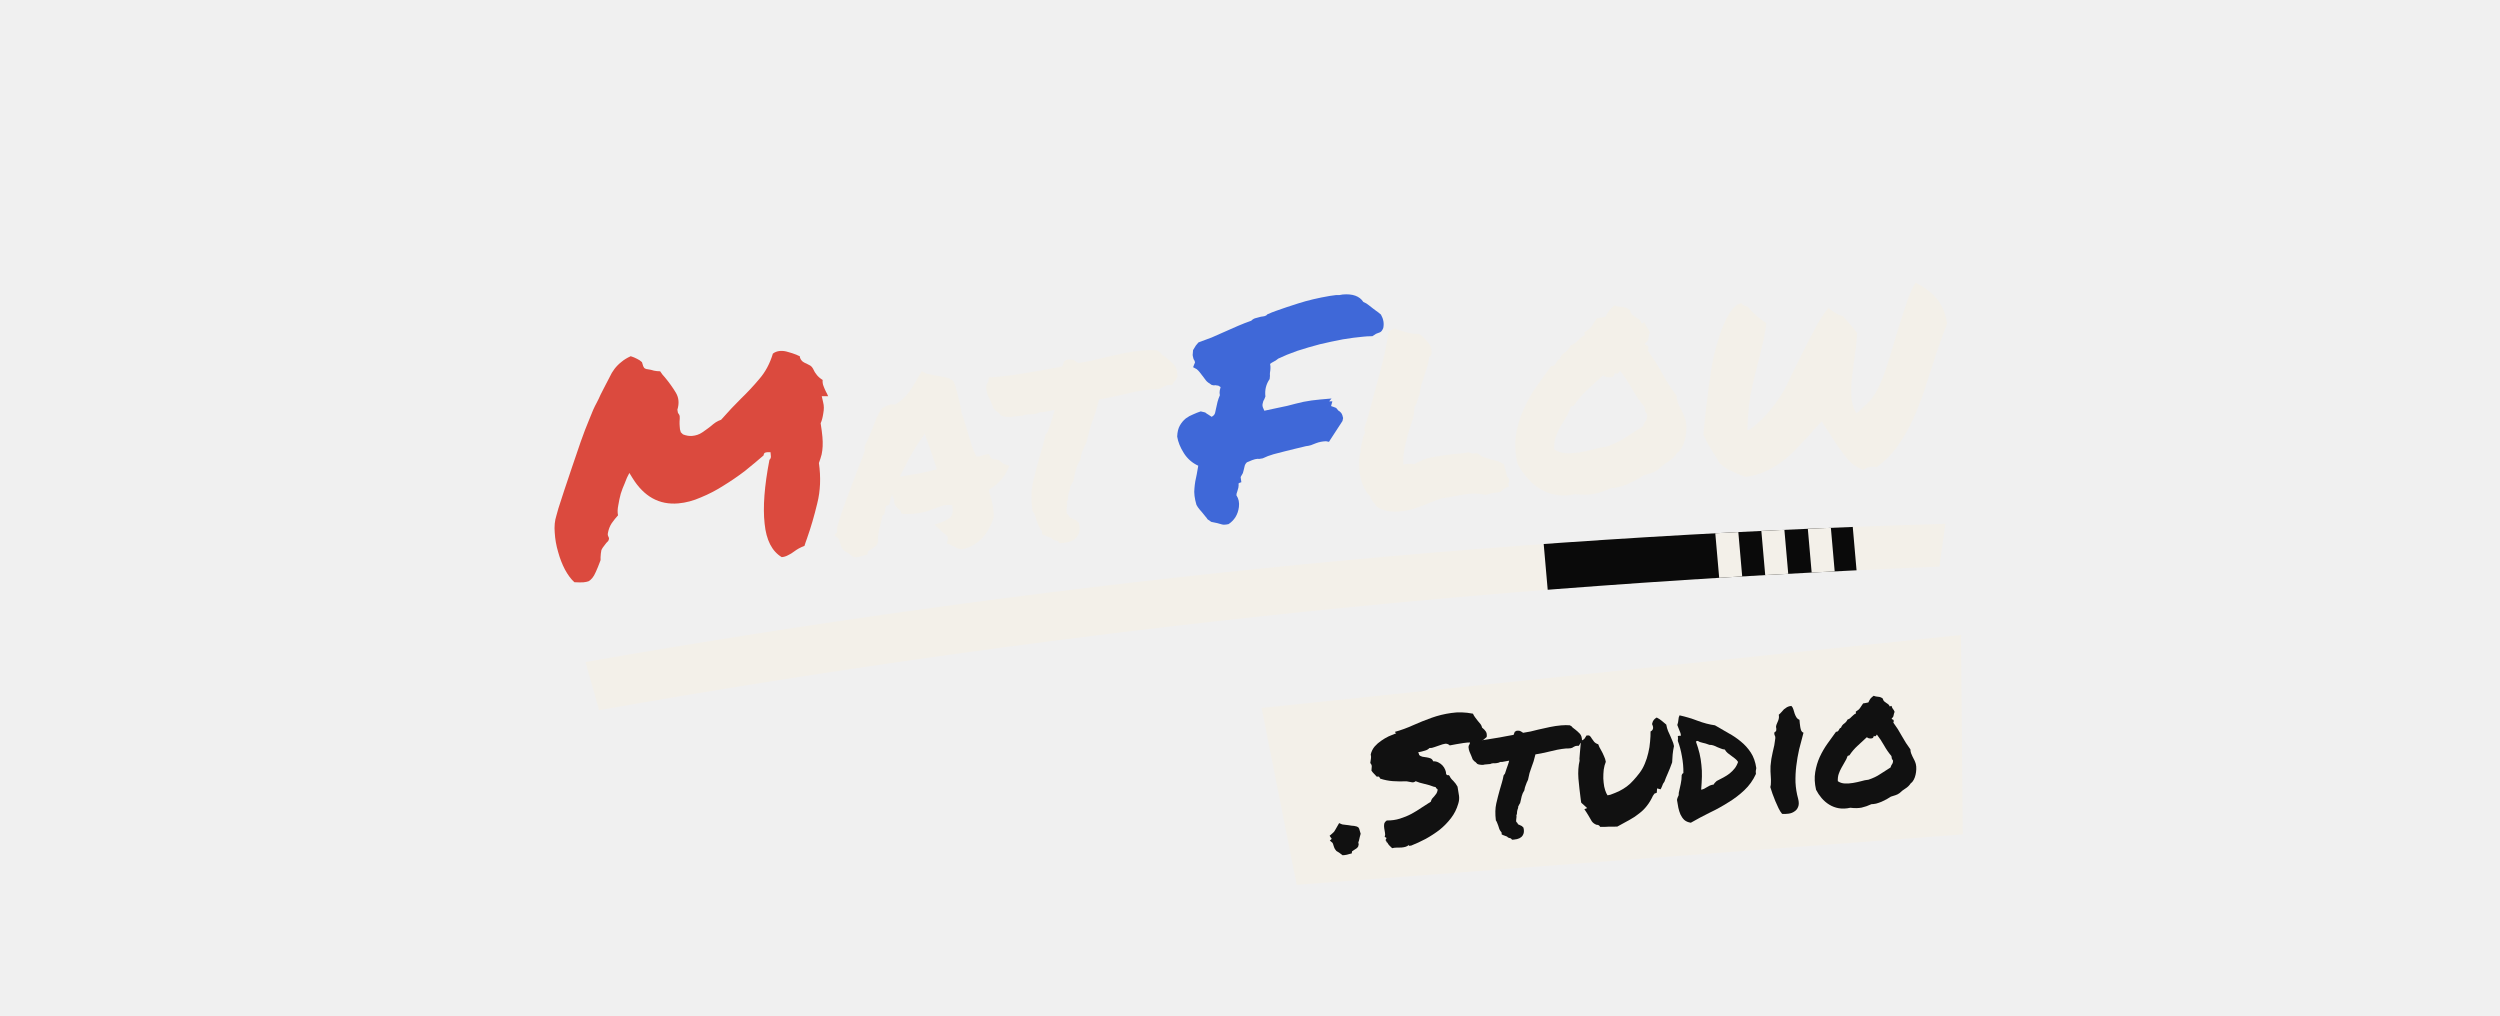
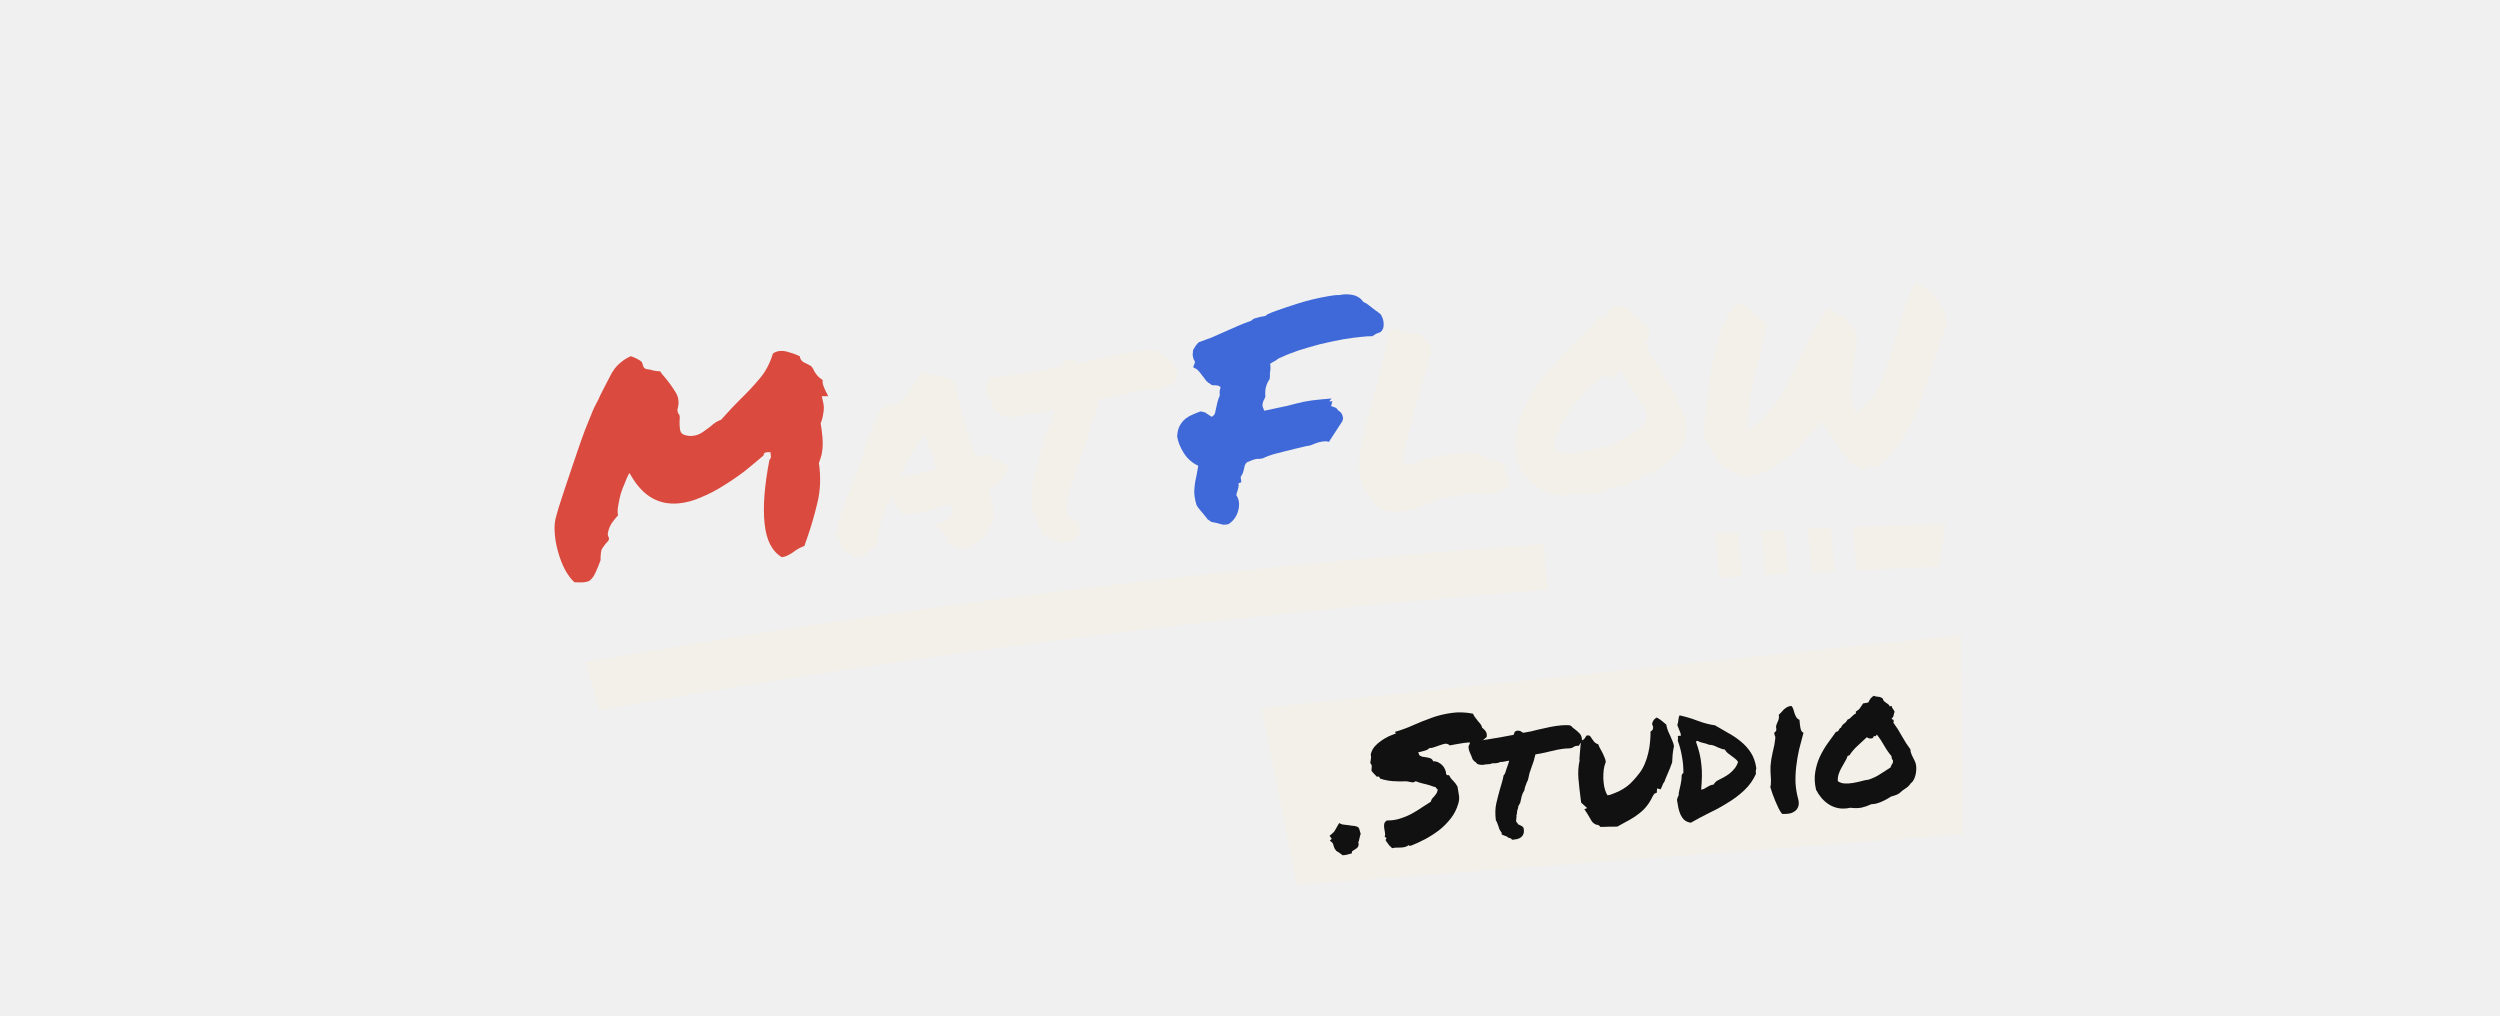
<svg xmlns="http://www.w3.org/2000/svg" viewBox="0 0 640 260" width="640" height="260" role="img">
  <g transform="rotate(-5 320 106)">
    <g transform="translate(139.6,133.0) scale(0.0738)">
      <path d="M90 14Q80 14 59 11Q43 -6 30 -36Q18 -65 12 -98Q5 -132 6 -166Q6 -199 17 -225Q17 -226 26 -249Q36 -272 51 -308Q66 -343 85 -386Q104 -430 123 -472Q142 -514 160 -548Q177 -583 190 -602Q199 -616 206 -629Q214 -642 221 -653Q232 -671 242 -686Q251 -702 262 -714Q274 -727 288 -736Q302 -746 322 -753Q334 -748 343 -742Q352 -737 359 -729L362 -715Q364 -708 368 -706Q373 -703 376 -703Q389 -700 398 -696Q408 -693 419 -692Q423 -686 426 -680Q430 -674 434 -669Q454 -640 467 -613Q480 -586 467 -554L468 -543Q473 -536 473 -530Q473 -524 471 -513Q470 -505 470 -496Q469 -486 472 -475L479 -467Q495 -459 510 -459Q530 -459 546 -468Q562 -477 576 -486Q587 -494 596 -499Q606 -504 615 -506Q636 -526 654 -542Q671 -557 690 -573Q726 -602 760 -636Q794 -669 814 -719Q825 -726 839 -726Q853 -726 867 -720Q881 -715 895 -708Q898 -706 900 -705Q903 -704 906 -702Q906 -691 915 -682Q920 -678 922 -677Q924 -676 926 -675Q934 -670 940 -666Q945 -662 948 -655Q957 -628 978 -613Q976 -602 979 -592Q982 -581 986 -571Q988 -567 989 -564Q990 -560 992 -555L970 -557L973 -535Q976 -518 970 -497Q965 -476 958 -464Q960 -434 960 -416Q960 -399 958 -384Q956 -369 952 -356Q947 -342 940 -327Q944 -251 922 -188Q901 -125 876 -70Q873 -63 870 -57Q867 -51 865 -45Q854 -42 845 -38Q836 -34 828 -29Q817 -22 806 -18Q795 -13 783 -13Q735 -48 734 -134Q732 -220 770 -353Q777 -358 776 -368V-379L766 -380Q761 -380 757 -379Q753 -378 751 -370Q719 -347 682 -322Q644 -298 604 -278Q564 -257 522 -244Q481 -230 442 -230Q342 -230 291 -332L282 -350L272 -334Q269 -329 262 -314Q254 -300 246 -281Q239 -262 234 -242Q228 -222 230 -207Q218 -196 206 -182Q195 -168 190 -150Q188 -145 189 -140Q190 -136 192 -131Q191 -124 188 -121Q185 -118 181 -115Q176 -110 171 -104Q166 -99 162 -92Q160 -86 159 -80Q158 -73 157 -68Q157 -57 154 -53Q144 -32 136 -18Q129 -5 122 2Q115 9 108 12Q100 14 90 14Z" fill="#DB4A3E" />
      <path d="M1526 -84Q1520 -67 1508 -50Q1497 -32 1482 -18Q1466 -5 1447 4Q1428 13 1407 14Q1394 11 1390 8Q1385 4 1380 1Q1377 -1 1374 -2Q1372 -4 1370 -5L1358 -10L1362 -23Q1364 -31 1361 -36Q1358 -40 1349 -48Q1346 -51 1343 -54Q1340 -57 1338 -60L1321 -79L1348 -86Q1373 -93 1382 -104Q1390 -115 1388 -141Q1368 -145 1354 -142Q1341 -139 1327 -135Q1309 -130 1290 -126Q1272 -123 1250 -123Q1242 -123 1235 -124Q1228 -124 1220 -125L1210 -127Q1208 -138 1206 -140Q1204 -141 1202 -143Q1197 -148 1192 -156Q1186 -165 1189 -178Q1184 -187 1183 -196Q1177 -184 1174 -171L1170 -161L1160 -159Q1158 -158 1157 -154Q1156 -151 1156 -149L1151 -132Q1149 -130 1147 -128Q1145 -127 1143 -125Q1141 -116 1138 -107Q1135 -98 1132 -90Q1127 -77 1124 -64Q1120 -52 1121 -40L1117 -29Q1112 -23 1106 -20Q1100 -16 1094 -13Q1092 -11 1088 -10Q1085 -8 1083 -7L1080 4L1068 6Q1057 8 1052 9Q1048 10 1042 10L1032 9Q1021 0 1015 -6Q1009 -11 1001 -16Q992 -28 991 -34Q990 -40 989 -45Q987 -51 986 -55Q986 -59 984 -61L971 -73L982 -82L983 -99Q1003 -150 1026 -197Q1048 -244 1072 -293Q1080 -309 1088 -325Q1095 -341 1103 -357Q1102 -360 1102 -364Q1102 -368 1104 -373Q1115 -390 1122 -404Q1129 -417 1136 -431Q1144 -448 1152 -464Q1161 -480 1174 -497L1190 -504Q1193 -505 1197 -506Q1201 -508 1206 -508L1221 -506Q1249 -519 1270 -542Q1291 -566 1313 -599L1323 -613L1336 -605Q1341 -602 1350 -600Q1359 -597 1369 -594Q1387 -590 1403 -585Q1419 -580 1429 -570Q1435 -554 1436 -546Q1437 -538 1439 -530Q1442 -513 1444 -496Q1447 -479 1448 -458Q1453 -441 1456 -424Q1460 -408 1463 -391Q1468 -367 1473 -344Q1478 -322 1486 -302Q1494 -302 1496 -301Q1501 -303 1506 -304Q1512 -305 1519 -306L1530 -307L1534 -297Q1535 -292 1544 -287Q1557 -286 1563 -282Q1569 -277 1574 -272Q1578 -268 1582 -266L1597 -260L1589 -245Q1579 -227 1560 -210Q1542 -194 1519 -183Q1520 -177 1520 -172Q1521 -166 1523 -160Q1526 -143 1528 -125Q1530 -107 1528 -88ZM1237 -257Q1267 -259 1292 -262Q1316 -264 1346 -270Q1339 -300 1331 -332Q1323 -365 1314 -397L1308 -387Q1288 -366 1270 -340Q1251 -314 1238 -291Q1232 -282 1226 -273Q1220 -264 1215 -255Q1221 -256 1226 -256Q1232 -256 1237 -257Z" fill="#F3F0E9" />
      <path d="M2110 -481Q2085 -481 2056 -478Q2027 -474 1999 -470Q1979 -467 1960 -465Q1942 -463 1927 -462Q1920 -440 1913 -423Q1906 -406 1898 -390Q1890 -373 1884 -356Q1877 -338 1871 -318Q1861 -302 1854 -288Q1848 -275 1844 -258Q1832 -243 1826 -226Q1820 -210 1817 -198L1813 -186Q1807 -180 1806 -176Q1805 -173 1801 -170Q1800 -159 1794 -148Q1792 -143 1791 -138Q1790 -134 1790 -132Q1790 -122 1785 -119Q1786 -114 1785 -108Q1784 -103 1783 -98Q1780 -86 1781 -79Q1784 -75 1786 -72Q1789 -69 1790 -64Q1796 -60 1799 -59Q1803 -56 1811 -52L1820 -42Q1825 -13 1811 4Q1796 23 1760 23H1748Q1743 18 1742 15Q1734 12 1729 10Q1724 8 1720 2Q1707 -4 1699 -8L1690 -13Q1690 -24 1690 -25Q1683 -34 1680 -45Q1676 -56 1674 -67Q1672 -76 1670 -84Q1667 -92 1663 -98Q1661 -156 1674 -196Q1687 -236 1701 -273Q1709 -293 1717 -314Q1725 -334 1731 -356L1740 -366Q1747 -382 1752 -392Q1756 -403 1761 -414Q1764 -421 1766 -428Q1769 -434 1771 -439Q1765 -439 1760 -438Q1755 -438 1750 -437Q1744 -436 1739 -436Q1734 -435 1729 -435Q1722 -435 1719 -436Q1708 -431 1695 -431H1685Q1682 -431 1680 -432Q1677 -432 1675 -432Q1665 -432 1659 -429Q1647 -429 1636 -429H1626Q1624 -429 1621 -428Q1618 -428 1616 -428Q1609 -428 1601 -430Q1593 -431 1584 -436Q1572 -452 1568 -453L1559 -465Q1558 -471 1556 -476Q1554 -482 1552 -489Q1548 -499 1544 -510Q1541 -522 1541 -538Q1542 -546 1545 -550Q1548 -554 1550 -557L1553 -572L1566 -571H1594Q1626 -571 1659 -574Q1692 -576 1727 -579Q1747 -581 1768 -583Q1788 -585 1810 -587Q1814 -596 1818 -604L1828 -609Q1846 -610 1854 -604Q1861 -599 1866 -594Q1888 -596 1910 -598Q1933 -601 1956 -605Q1990 -610 2024 -614Q2059 -618 2091 -618Q2105 -618 2118 -617Q2131 -616 2142 -614L2152 -607Q2155 -601 2160 -596Q2166 -591 2172 -586Q2184 -575 2196 -560Q2208 -545 2205 -516Q2197 -504 2193 -502L2184 -490L2174 -491Q2168 -491 2163 -490Q2158 -488 2153 -486Q2149 -484 2145 -482Q2141 -481 2136 -480Q2127 -480 2122 -480Q2116 -481 2110 -481Z" fill="#F3F0E9" />
      <path d="M2250 -203Q2220 -220 2204 -251Q2188 -282 2186 -310Q2189 -334 2199 -348Q2208 -361 2221 -370Q2234 -378 2248 -382Q2262 -387 2275 -390L2290 -385Q2295 -380 2301 -376Q2306 -372 2311 -368Q2321 -372 2324 -380Q2326 -388 2329 -396Q2332 -407 2336 -418Q2340 -429 2346 -440Q2345 -449 2347 -456Q2349 -463 2351 -468Q2345 -473 2343 -474Q2340 -474 2334 -476Q2331 -476 2328 -476Q2325 -477 2321 -478Q2306 -489 2302 -496Q2297 -504 2292 -512Q2287 -520 2283 -526Q2279 -532 2274 -537L2262 -545L2268 -557Q2270 -559 2270 -562Q2270 -566 2266 -573Q2263 -586 2265 -592L2267 -604Q2277 -617 2278 -619L2288 -629Q2311 -635 2335 -642Q2359 -650 2382 -658Q2405 -666 2429 -674Q2453 -682 2477 -688Q2485 -695 2495 -696Q2504 -698 2512 -699Q2519 -699 2525 -700Q2531 -701 2534 -705Q2551 -711 2567 -715Q2597 -723 2646 -734Q2695 -745 2756 -750L2777 -751Q2783 -750 2789 -750Q2795 -751 2801 -751Q2853 -751 2870 -719Q2880 -714 2888 -706Q2896 -699 2903 -692Q2908 -687 2912 -684Q2916 -680 2919 -678L2927 -670Q2938 -646 2931 -623Q2925 -611 2918 -609Q2911 -607 2904 -605L2891 -598Q2878 -599 2872 -599Q2865 -599 2857 -599Q2827 -599 2788 -596Q2748 -592 2707 -586Q2666 -579 2627 -570Q2588 -560 2559 -549Q2551 -543 2538 -538Q2535 -537 2529 -533Q2530 -525 2529 -518Q2528 -510 2526 -503Q2525 -498 2525 -492Q2524 -487 2523 -481Q2502 -456 2503 -422L2498 -412Q2494 -408 2492 -400Q2489 -393 2491 -385L2495 -373Q2515 -375 2535 -378Q2554 -380 2576 -383Q2604 -388 2633 -392Q2661 -395 2692 -395H2731L2722 -386L2733 -385L2727 -369Q2734 -366 2738 -364Q2741 -363 2744 -361L2751 -351Q2756 -348 2760 -342Q2764 -335 2765 -324L2762 -314L2715 -254L2709 -246L2699 -249Q2680 -250 2663 -245Q2655 -243 2646 -240Q2637 -238 2628 -238Q2604 -234 2588 -232Q2572 -229 2556 -227Q2534 -223 2514 -220Q2493 -216 2475 -209Q2464 -208 2462 -208Q2460 -209 2458 -209Q2448 -209 2438 -206Q2428 -203 2419 -200Q2413 -195 2411 -190Q2409 -184 2407 -178Q2405 -171 2402 -164Q2398 -158 2393 -151L2394 -133Q2385 -131 2385 -130Q2385 -130 2384 -130Q2384 -122 2382 -115Q2379 -108 2377 -102Q2375 -98 2374 -95Q2373 -92 2373 -89Q2383 -71 2378 -48Q2374 -29 2363 -14Q2352 0 2337 8Q2321 10 2314 7Q2306 4 2298 1Q2293 -1 2288 -2Q2283 -4 2278 -5L2266 -15Q2263 -21 2259 -26Q2255 -32 2251 -38Q2246 -45 2241 -52Q2236 -59 2232 -68Q2225 -103 2230 -126Q2234 -150 2242 -173Q2244 -181 2246 -188Q2248 -195 2250 -203Z" fill="#3F68D8" />
      <path d="M3059 -11Q3031 -2 2998 7Q2965 16 2932 16Q2882 16 2853 -9Q2848 -20 2844 -24Q2841 -28 2839 -32Q2836 -37 2835 -45Q2823 -59 2816 -78Q2809 -96 2807 -116Q2804 -135 2806 -155Q2807 -175 2812 -193Q2814 -197 2815 -201Q2815 -205 2816 -210Q2820 -226 2825 -241Q2829 -256 2837 -267Q2833 -276 2837 -287Q2841 -298 2846 -307Q2860 -345 2870 -372Q2879 -398 2889 -424Q2906 -469 2921 -513Q2936 -557 2948 -608Q2956 -613 2960 -615Q2966 -617 2970 -618Q2988 -609 3012 -600Q3036 -592 3052 -592Q3060 -587 3062 -584Q3064 -582 3066 -580Q3077 -567 3085 -554Q3093 -540 3090 -518Q3084 -509 3081 -509Q3076 -489 3071 -475Q3065 -461 3059 -447Q3052 -432 3046 -417Q3040 -402 3036 -380Q3032 -375 3031 -371Q3029 -367 3027 -362Q3025 -357 3023 -352Q3020 -346 3015 -342Q3012 -316 3006 -300Q2999 -284 2992 -268Q2980 -239 2971 -210Q2961 -181 2959 -144Q2964 -146 2969 -146Q2973 -146 2977 -146Q2986 -146 2998 -143Q3028 -159 3064 -162Q3099 -165 3134 -166Q3148 -166 3162 -166Q3176 -166 3188 -168Q3197 -163 3200 -162Q3202 -162 3207 -162Q3214 -162 3219 -161Q3231 -150 3242 -145Q3253 -140 3265 -136Q3276 -132 3287 -128Q3297 -123 3307 -115L3314 -72Q3321 -63 3320 -60Q3320 -52 3316 -48L3318 -37Q3303 -34 3298 -30Q3292 -26 3287 -21Q3279 -20 3276 -20Q3272 -20 3269 -20Q3255 -20 3235 -15Q3208 -24 3179 -24Q3168 -24 3156 -23Q3144 -22 3132 -21Q3120 -19 3108 -18Q3095 -17 3082 -17Z" fill="#F3F0E9" />
      <path d="M3924 -300Q3923 -288 3926 -277Q3929 -266 3934 -256Q3938 -245 3942 -234Q3946 -223 3948 -212Q3950 -198 3948 -182Q3946 -165 3941 -150Q3936 -134 3928 -122Q3920 -109 3909 -103Q3895 -85 3875 -75Q3855 -65 3838 -51Q3827 -44 3814 -41Q3800 -38 3786 -35Q3775 -29 3760 -22Q3745 -16 3729 -10Q3713 -5 3697 -2Q3681 0 3669 -1Q3639 10 3611 14Q3582 17 3544 9Q3508 14 3478 6Q3447 -2 3424 -20Q3400 -37 3383 -62Q3365 -86 3354 -113Q3346 -170 3358 -216Q3370 -263 3393 -302Q3415 -342 3444 -376Q3473 -409 3500 -441Q3506 -439 3510 -442Q3513 -444 3516 -448Q3519 -453 3523 -457Q3526 -461 3531 -462Q3538 -477 3552 -484Q3565 -492 3573 -506Q3582 -508 3588 -512Q3594 -516 3600 -521Q3605 -526 3611 -530Q3617 -535 3625 -537V-548Q3643 -556 3652 -566Q3660 -577 3672 -592Q3681 -593 3687 -593Q3692 -593 3703 -595Q3711 -609 3718 -616Q3724 -623 3737 -631Q3749 -625 3764 -623Q3778 -621 3789 -610Q3790 -600 3795 -594Q3800 -589 3806 -584Q3812 -580 3818 -575Q3823 -570 3825 -561Q3829 -560 3831 -562Q3832 -564 3836 -563Q3839 -549 3843 -544Q3847 -540 3851 -527Q3846 -517 3844 -506Q3841 -496 3831 -491Q3830 -484 3835 -484Q3840 -483 3841 -478Q3842 -469 3838 -465Q3862 -426 3881 -382Q3900 -339 3924 -300ZM3799 -205Q3803 -216 3810 -223Q3816 -230 3817 -244Q3812 -252 3811 -256Q3810 -261 3810 -271Q3788 -302 3772 -338Q3756 -373 3736 -404Q3734 -400 3729 -396Q3724 -392 3718 -398Q3716 -390 3711 -386Q3706 -383 3700 -384Q3694 -384 3688 -386Q3681 -389 3676 -393Q3647 -370 3618 -348Q3589 -326 3566 -297Q3562 -295 3561 -296Q3560 -296 3555 -294Q3547 -275 3536 -260Q3524 -244 3513 -228Q3502 -212 3494 -194Q3486 -176 3485 -152Q3502 -138 3525 -135Q3548 -132 3573 -134Q3597 -136 3621 -140Q3644 -145 3664 -145Q3706 -155 3736 -172Q3766 -188 3799 -205Z" fill="#F3F0E9" />
      <path d="M4548 13Q4513 -3 4493 -34Q4472 -65 4452 -103Q4449 -109 4446 -115Q4443 -121 4440 -126L4426 -152L4418 -168L4406 -157L4388 -141L4378 -131Q4352 -107 4326 -84Q4299 -60 4270 -42Q4240 -23 4208 -12Q4175 0 4137 1L4115 -10Q4096 -20 4083 -28Q4070 -36 4053 -53Q4048 -62 4045 -70Q4041 -78 4037 -86Q4026 -106 4019 -122Q4012 -138 4005 -158Q4008 -172 4014 -206Q4020 -239 4029 -279Q4037 -319 4047 -360Q4056 -400 4066 -430Q4075 -456 4087 -485Q4098 -514 4112 -538Q4125 -563 4141 -580Q4157 -598 4175 -601Q4180 -594 4186 -591Q4192 -588 4197 -586Q4211 -566 4225 -552Q4238 -538 4256 -524Q4251 -499 4242 -468Q4232 -438 4222 -408Q4211 -377 4201 -348Q4191 -319 4185 -298Q4179 -281 4175 -260Q4166 -223 4158 -159Q4170 -162 4184 -172Q4198 -182 4211 -193Q4226 -205 4241 -220Q4260 -239 4273 -255Q4286 -271 4298 -288Q4309 -305 4321 -326Q4333 -346 4350 -374Q4365 -398 4382 -426Q4398 -453 4415 -478Q4431 -504 4447 -525Q4463 -546 4476 -558Q4484 -548 4497 -539Q4509 -530 4523 -525Q4529 -516 4535 -508Q4540 -501 4545 -495Q4551 -486 4557 -478Q4562 -470 4567 -462Q4566 -455 4564 -444Q4562 -433 4560 -420Q4557 -407 4554 -394Q4551 -380 4548 -368Q4540 -330 4536 -311Q4532 -292 4531 -281Q4529 -270 4529 -262Q4528 -255 4528 -242Q4527 -232 4529 -222Q4530 -213 4533 -203Q4536 -193 4541 -185L4581 -216Q4598 -229 4614 -252Q4629 -274 4644 -304Q4658 -333 4672 -368Q4686 -403 4700 -439Q4721 -492 4743 -542Q4764 -592 4784 -619Q4806 -605 4823 -590Q4839 -576 4851 -559Q4863 -542 4871 -520Q4878 -498 4881 -468Q4863 -433 4847 -396Q4830 -359 4815 -322Q4795 -274 4774 -226Q4752 -178 4726 -134Q4700 -91 4668 -54Q4636 -18 4594 7Q4583 4 4575 4Q4559 4 4548 13Z" fill="#F3F0E9" />
    </g>
-     <clipPath id="z25">
-       <path d="M145.0,154.4 q175.0,-15.1 349.9,-4.9 l-2.5,10.8 q-175.0,-8.3 -345.0,6.7 Z" />
-     </clipPath>
-     <path d="M145.0,154.4 q175.0,-15.1 349.9,-4.9 l-2.5,10.8 q-175.0,-8.3 -345.0,6.7 Z" fill="#F3F0E9" />
-     <g clip-path="url(#z25)">
-       <rect x="392.0" y="122.0" width="79.2" height="64.8" fill="#0A0A0A" />
-       <rect x="459.7" y="122.0" width="5.9" height="64.8" fill="#F3F0E9" />
-       <rect x="447.8" y="122.0" width="5.9" height="64.8" fill="#F3F0E9" />
-       <rect x="436.0" y="122.0" width="5.9" height="64.8" fill="#F3F0E9" />
-     </g>
+     <mask id="z25" maskUnits="userSpaceOnUse" x="0" y="0" width="700" height="300">
+       <rect x="0" y="0" width="700" height="300" fill="#fff" />
+       <rect x="392.0" y="122.0" width="79.2" height="64.8" fill="#000" />
+       <rect x="459.7" y="122.0" width="5.9" height="64.8" fill="#fff" />
+       <rect x="447.8" y="122.0" width="5.9" height="64.8" fill="#fff" />
+       <rect x="436.0" y="122.0" width="5.9" height="64.8" fill="#fff" />
+     </mask>
+     <path d="M145.0,154.4 q175.0,-15.1 349.9,-4.9 l-2.5,10.8 q-175.0,-8.3 -345.0,6.7 Z" fill="#F3F0E9" mask="url(#z25)" />
    <path d="M316.4,181.2 L496.4,178.2 L492.4,229.1 L321.4,227.1 Z" fill="#F3F0E9" />
    <g transform="translate(332.2,219.4) scale(0.0438)">
      <path d="M146 -119Q148 -111 149 -104Q150 -97 152 -89Q148 -79 145 -70Q142 -60 139 -51Q136 -44 135 -42Q134 -40 134 -39Q134 -38 134 -36Q135 -35 135 -28L131 -16Q126 -9 119 -5Q112 -1 105 2Q103 4 99 6Q95 7 93 9L90 21L77 23Q60 27 48 27H36Q24 16 17 10Q10 4 2 -1Q-8 -15 -9 -22Q-10 -28 -12 -34Q-14 -47 -17 -51L-31 -65L-19 -74L-30 -93Q-18 -102 -12 -106Q-6 -110 -2 -114Q2 -119 7 -126Q12 -133 23 -149L32 -162L45 -155Q49 -152 62 -150Q76 -147 86 -145Q103 -140 118 -138Q133 -135 142 -127Z" fill="#111111" />
      <path d="M247 -451Q250 -466 251 -476Q252 -485 244 -496Q248 -512 250 -521Q253 -530 251 -546Q260 -572 278 -590Q297 -608 319 -620Q341 -633 365 -642Q389 -650 410 -656Q410 -660 406 -660Q402 -660 404 -665Q458 -675 512 -694Q567 -713 624 -728Q681 -743 741 -746Q801 -750 867 -731Q871 -719 878 -708Q885 -697 892 -686Q900 -676 906 -666Q912 -656 913 -645Q925 -634 932 -622Q940 -609 935 -588Q924 -580 912 -572Q900 -564 887 -557Q842 -568 797 -565Q752 -562 716 -558Q705 -570 690 -570Q675 -569 658 -564Q642 -560 626 -556Q610 -551 596 -553Q585 -543 567 -540Q549 -536 529 -534Q528 -529 531 -527Q534 -525 532 -519Q539 -510 551 -506Q563 -503 576 -500Q588 -497 598 -492Q608 -486 611 -474Q629 -473 642 -464Q655 -456 664 -444Q673 -432 677 -418Q681 -405 680 -394Q684 -384 688 -386Q693 -388 699 -381Q703 -366 718 -350Q732 -333 740 -314Q742 -284 744 -260Q745 -236 735 -213Q718 -169 686 -134Q654 -99 614 -72Q573 -46 528 -26Q483 -7 439 6Q435 5 430 6Q424 7 427 0Q418 8 406 10Q395 12 382 12Q368 11 354 10Q341 9 328 11Q320 3 314 -5Q307 -13 303 -24Q298 -25 298 -30Q299 -36 294 -36Q294 -40 295 -42Q296 -44 297 -46Q301 -49 300 -50Q300 -52 298 -54Q295 -55 292 -57Q290 -59 291 -62Q296 -71 294 -84Q293 -96 292 -109Q291 -122 294 -134Q297 -145 311 -153Q352 -149 388 -157Q425 -165 458 -179Q490 -193 520 -210Q549 -226 577 -240Q580 -250 586 -257Q593 -264 600 -270Q607 -277 613 -284Q619 -292 622 -303Q623 -307 622 -309Q621 -311 619 -312Q617 -314 615 -316Q613 -318 613 -322Q610 -323 608 -324Q605 -325 603 -325Q577 -338 548 -347Q519 -356 499 -367Q487 -359 475 -363Q463 -367 446 -371Q404 -373 366 -379Q329 -385 294 -400Q292 -406 289 -410Q286 -415 275 -413Q268 -423 260 -432Q253 -440 247 -451Z" fill="#111111" />
      <path d="M1393 -481Q1368 -481 1339 -478Q1310 -474 1282 -470Q1262 -467 1244 -465Q1225 -463 1210 -462Q1203 -440 1196 -423Q1189 -406 1181 -390Q1173 -373 1166 -356Q1160 -338 1154 -318Q1144 -302 1138 -288Q1131 -275 1127 -258Q1115 -243 1109 -226Q1103 -210 1100 -198L1096 -186Q1090 -180 1089 -176Q1088 -173 1084 -170Q1083 -159 1077 -148Q1075 -143 1074 -138Q1073 -134 1073 -132Q1073 -122 1068 -119Q1069 -114 1068 -108Q1067 -103 1066 -98Q1063 -86 1064 -79Q1067 -75 1070 -72Q1072 -69 1073 -64Q1079 -60 1082 -59Q1086 -56 1094 -52L1103 -42Q1108 -13 1094 4Q1079 23 1043 23H1031Q1026 18 1025 15Q1017 12 1012 10Q1007 8 1003 2Q990 -4 982 -8L973 -13Q973 -24 973 -25Q966 -34 962 -45Q959 -56 957 -67Q955 -76 952 -84Q950 -92 946 -98Q944 -156 957 -196Q970 -236 984 -273Q992 -293 1000 -314Q1008 -334 1014 -356L1023 -366Q1030 -382 1034 -392Q1039 -403 1044 -414Q1047 -421 1050 -428Q1052 -434 1054 -439Q1048 -439 1043 -438Q1038 -438 1033 -437Q1027 -436 1022 -436Q1017 -435 1012 -435Q1005 -435 1002 -436Q991 -431 978 -431H968Q965 -431 962 -432Q960 -432 958 -432Q948 -432 942 -429Q930 -429 919 -429H909Q907 -429 904 -428Q901 -428 899 -428Q892 -428 884 -430Q876 -431 867 -436Q855 -452 851 -453L842 -465Q841 -471 839 -476Q837 -482 835 -489Q831 -499 828 -510Q824 -522 824 -538Q825 -546 828 -550Q831 -554 833 -557L836 -572L849 -571H877Q909 -571 942 -574Q975 -576 1010 -579Q1030 -581 1050 -583Q1071 -585 1093 -587Q1097 -596 1101 -604L1111 -609Q1129 -610 1136 -604Q1144 -599 1149 -594Q1171 -596 1194 -598Q1216 -601 1239 -605Q1273 -610 1308 -614Q1342 -618 1374 -618Q1388 -618 1401 -617Q1414 -616 1425 -614L1435 -607Q1438 -601 1444 -596Q1449 -591 1455 -586Q1467 -575 1479 -560Q1491 -545 1488 -516Q1480 -504 1476 -502L1467 -490L1457 -491Q1451 -491 1446 -490Q1441 -488 1436 -486Q1432 -484 1428 -482Q1424 -481 1419 -480Q1410 -480 1404 -480Q1399 -481 1393 -481Z" fill="#111111" />
      <path d="M1987 -569Q1989 -547 1994 -531Q1999 -515 2005 -500Q2010 -486 2014 -472Q2019 -459 2021 -440Q2013 -414 2009 -392Q2006 -370 2002 -346Q1986 -311 1971 -284Q1956 -257 1947 -237Q1942 -232 1938 -226Q1935 -219 1931 -212Q1929 -209 1926 -203Q1923 -197 1921 -195L1901 -202L1897 -177L1883 -173L1873 -161Q1854 -128 1833 -106Q1812 -83 1785 -66Q1759 -48 1725 -33Q1692 -18 1650 0Q1633 -2 1620 -2Q1608 -3 1597 -4Q1578 -4 1550 -7Q1547 -15 1541 -18Q1535 -21 1530 -21Q1513 -29 1504 -44Q1496 -60 1488 -78Q1483 -89 1478 -98Q1473 -108 1467 -118L1484 -123L1462 -147Q1460 -150 1457 -152Q1454 -155 1452 -158L1451 -174Q1448 -243 1448 -300Q1449 -358 1464 -403V-414Q1467 -436 1470 -450Q1473 -465 1475 -478Q1478 -500 1484 -519Q1498 -522 1505 -530Q1512 -539 1517 -546Q1531 -547 1536 -542Q1541 -537 1546 -526Q1551 -517 1558 -506Q1566 -495 1581 -489Q1583 -481 1586 -472Q1590 -464 1594 -454Q1602 -437 1608 -418Q1615 -400 1616 -383Q1606 -364 1600 -339Q1595 -314 1593 -288Q1592 -263 1594 -240Q1597 -216 1603 -200L1609 -187L1626 -189Q1656 -197 1680 -206Q1705 -216 1726 -229Q1747 -242 1766 -260Q1785 -277 1806 -300Q1827 -323 1842 -352Q1858 -382 1868 -414Q1879 -446 1884 -478Q1890 -509 1892 -537Q1909 -543 1909 -561L1907 -572Q1903 -578 1907 -586Q1913 -605 1935 -615Q1951 -605 1963 -593Q1976 -581 1987 -569Z" fill="#111111" />
      <path d="M2489 -270Q2488 -265 2487 -262Q2486 -258 2485 -255Q2484 -252 2484 -248Q2484 -243 2484 -236Q2454 -183 2408 -147Q2363 -111 2308 -84Q2254 -56 2195 -34Q2136 -11 2080 15Q2056 9 2043 -5Q2031 -19 2024 -38Q2018 -56 2015 -78Q2013 -101 2011 -125Q2014 -136 2019 -144Q2025 -151 2025 -165Q2033 -191 2041 -216Q2049 -241 2051 -267Q2054 -275 2062 -278Q2067 -326 2062 -376Q2058 -425 2046 -468Q2047 -478 2048 -482Q2050 -487 2048 -489Q2047 -497 2053 -497Q2060 -497 2067 -497Q2067 -512 2061 -527Q2056 -542 2051 -561Q2058 -576 2060 -590Q2062 -605 2069 -616Q2123 -599 2172 -575Q2222 -551 2270 -540Q2306 -514 2344 -488Q2382 -463 2413 -432Q2444 -402 2465 -363Q2486 -324 2489 -270ZM2252 -215Q2273 -223 2293 -232Q2314 -241 2331 -252Q2349 -264 2363 -279Q2377 -294 2386 -315Q2380 -327 2370 -336Q2360 -346 2350 -354Q2340 -363 2330 -372Q2321 -381 2315 -394Q2302 -396 2292 -402Q2282 -407 2272 -412Q2263 -418 2252 -423Q2242 -428 2228 -429Q2206 -440 2188 -445Q2171 -450 2162 -458Q2155 -458 2151 -455Q2161 -417 2166 -384Q2171 -350 2171 -316Q2172 -283 2168 -248Q2164 -213 2157 -172Q2167 -173 2175 -176Q2184 -180 2192 -184Q2201 -188 2210 -192Q2220 -195 2233 -196Q2236 -202 2241 -206Q2247 -210 2252 -215Z" fill="#111111" />
      <path d="M2717 -70Q2722 -40 2713 -23Q2705 -6 2689 2Q2674 11 2654 12Q2634 13 2616 10Q2606 -4 2598 -25Q2590 -46 2583 -68Q2576 -91 2570 -113Q2565 -135 2561 -152Q2566 -164 2567 -180Q2569 -195 2569 -211Q2570 -227 2570 -244Q2571 -260 2573 -275Q2580 -317 2593 -355Q2607 -393 2615 -434Q2617 -443 2613 -451Q2610 -459 2612 -466Q2613 -470 2618 -472Q2623 -473 2624 -478Q2627 -489 2625 -496Q2624 -503 2629 -513Q2634 -521 2641 -536Q2649 -552 2647 -569Q2656 -575 2664 -583Q2672 -591 2680 -598Q2689 -604 2699 -609Q2710 -614 2725 -614Q2733 -604 2735 -592Q2738 -580 2740 -568Q2743 -556 2748 -546Q2753 -535 2765 -529Q2765 -521 2765 -509Q2765 -497 2766 -486Q2767 -474 2770 -464Q2774 -455 2782 -452Q2764 -404 2748 -357Q2733 -310 2723 -262Q2713 -215 2710 -167Q2708 -119 2717 -70Z" fill="#111111" />
      <path d="M3396 -300Q3395 -288 3398 -277Q3401 -266 3405 -256Q3410 -245 3414 -234Q3418 -223 3420 -212Q3422 -198 3420 -182Q3418 -165 3413 -150Q3408 -134 3400 -122Q3392 -109 3381 -103Q3367 -85 3347 -75Q3327 -65 3310 -51Q3299 -44 3285 -41Q3272 -38 3258 -35Q3247 -29 3232 -22Q3217 -16 3201 -10Q3185 -5 3169 -2Q3153 0 3141 -1Q3111 10 3082 14Q3054 17 3016 9Q2980 14 2949 6Q2919 -2 2895 -20Q2872 -37 2854 -62Q2837 -86 2826 -113Q2818 -170 2830 -216Q2842 -263 2864 -302Q2887 -342 2916 -376Q2945 -409 2972 -441Q2978 -439 2981 -442Q2985 -444 2988 -448Q2991 -453 2994 -457Q2998 -461 3003 -462Q3010 -477 3023 -484Q3037 -492 3045 -506Q3054 -508 3060 -512Q3066 -516 3071 -521Q3077 -526 3083 -530Q3089 -535 3097 -537V-548Q3115 -556 3123 -566Q3132 -577 3144 -592Q3153 -593 3158 -593Q3164 -593 3175 -595Q3183 -609 3189 -616Q3196 -623 3209 -631Q3221 -625 3235 -623Q3250 -621 3261 -610Q3262 -600 3267 -594Q3272 -589 3278 -584Q3284 -580 3289 -575Q3295 -570 3297 -561Q3301 -560 3302 -562Q3304 -564 3308 -563Q3311 -549 3315 -544Q3319 -540 3323 -527Q3318 -517 3315 -506Q3313 -496 3303 -491Q3302 -484 3307 -484Q3312 -483 3313 -478Q3314 -469 3310 -465Q3334 -426 3353 -382Q3372 -339 3396 -300ZM3271 -205Q3275 -216 3281 -223Q3288 -230 3289 -244Q3284 -252 3283 -256Q3282 -261 3282 -271Q3260 -302 3244 -338Q3228 -373 3208 -404Q3206 -400 3201 -396Q3196 -392 3190 -398Q3188 -390 3183 -386Q3178 -383 3172 -384Q3166 -384 3159 -386Q3153 -389 3148 -393Q3119 -370 3090 -348Q3061 -326 3038 -297Q3034 -295 3033 -296Q3032 -296 3027 -294Q3019 -275 3007 -260Q2996 -244 2985 -228Q2974 -212 2966 -194Q2958 -176 2957 -152Q2974 -138 2997 -135Q3020 -132 3044 -134Q3069 -136 3092 -140Q3116 -145 3136 -145Q3178 -155 3208 -172Q3238 -188 3271 -205Z" fill="#111111" />
    </g>
  </g>
</svg>
